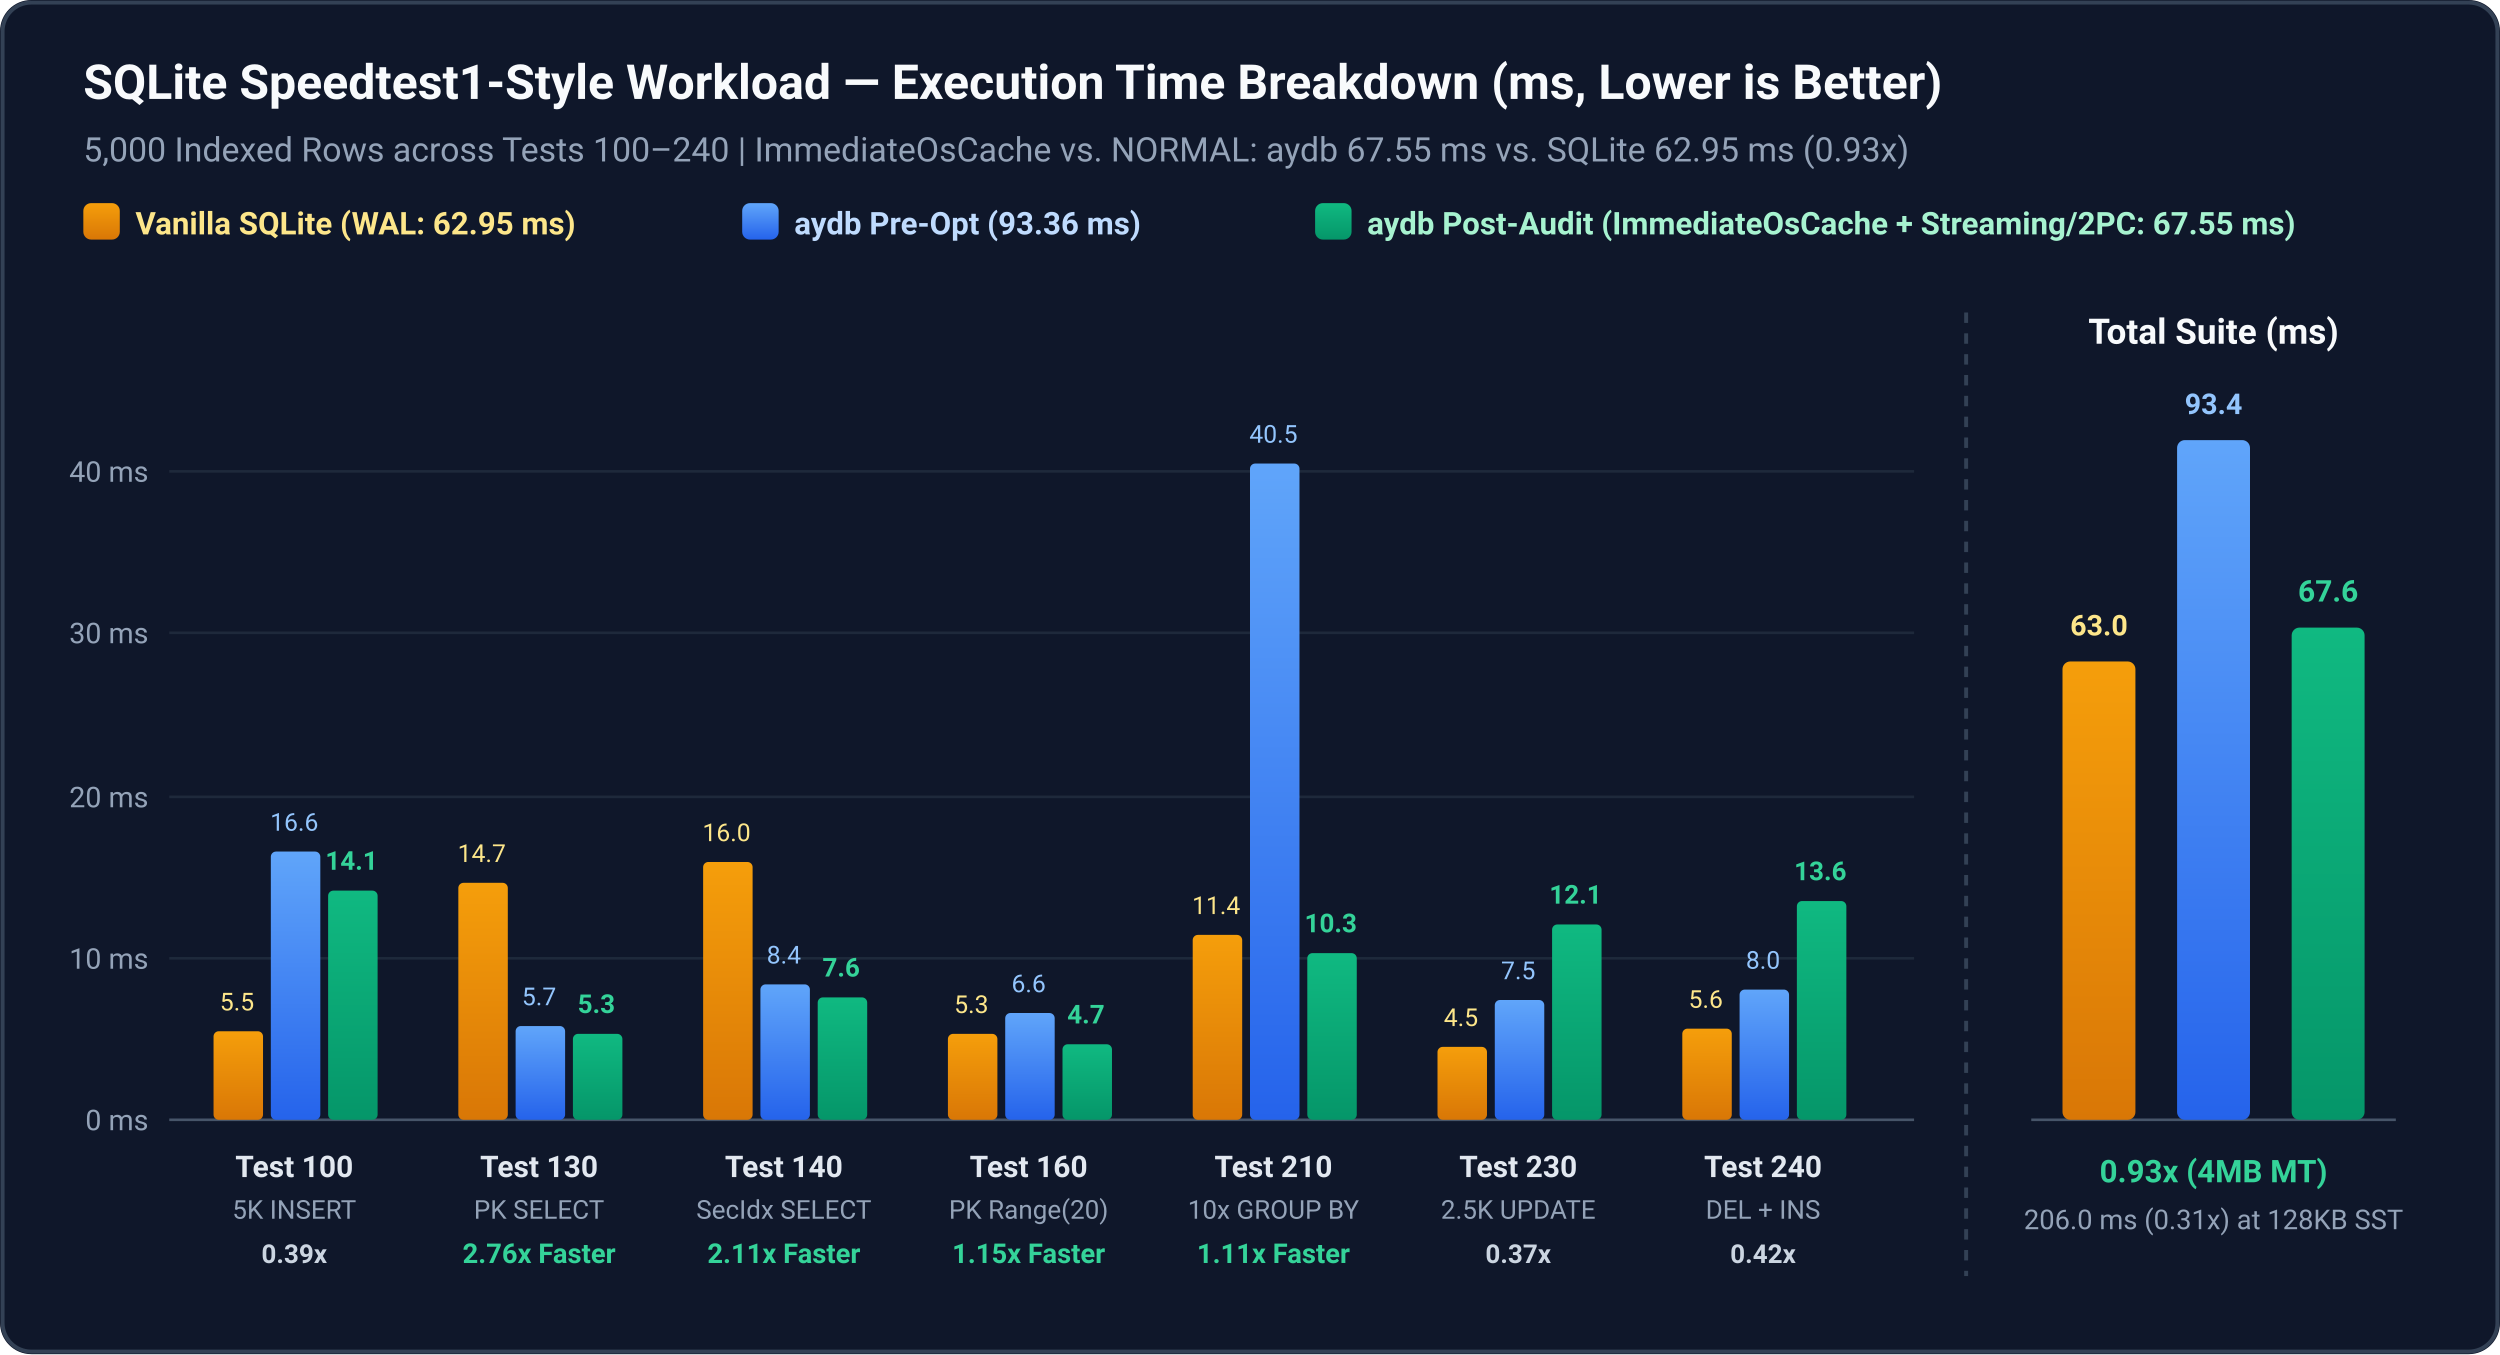
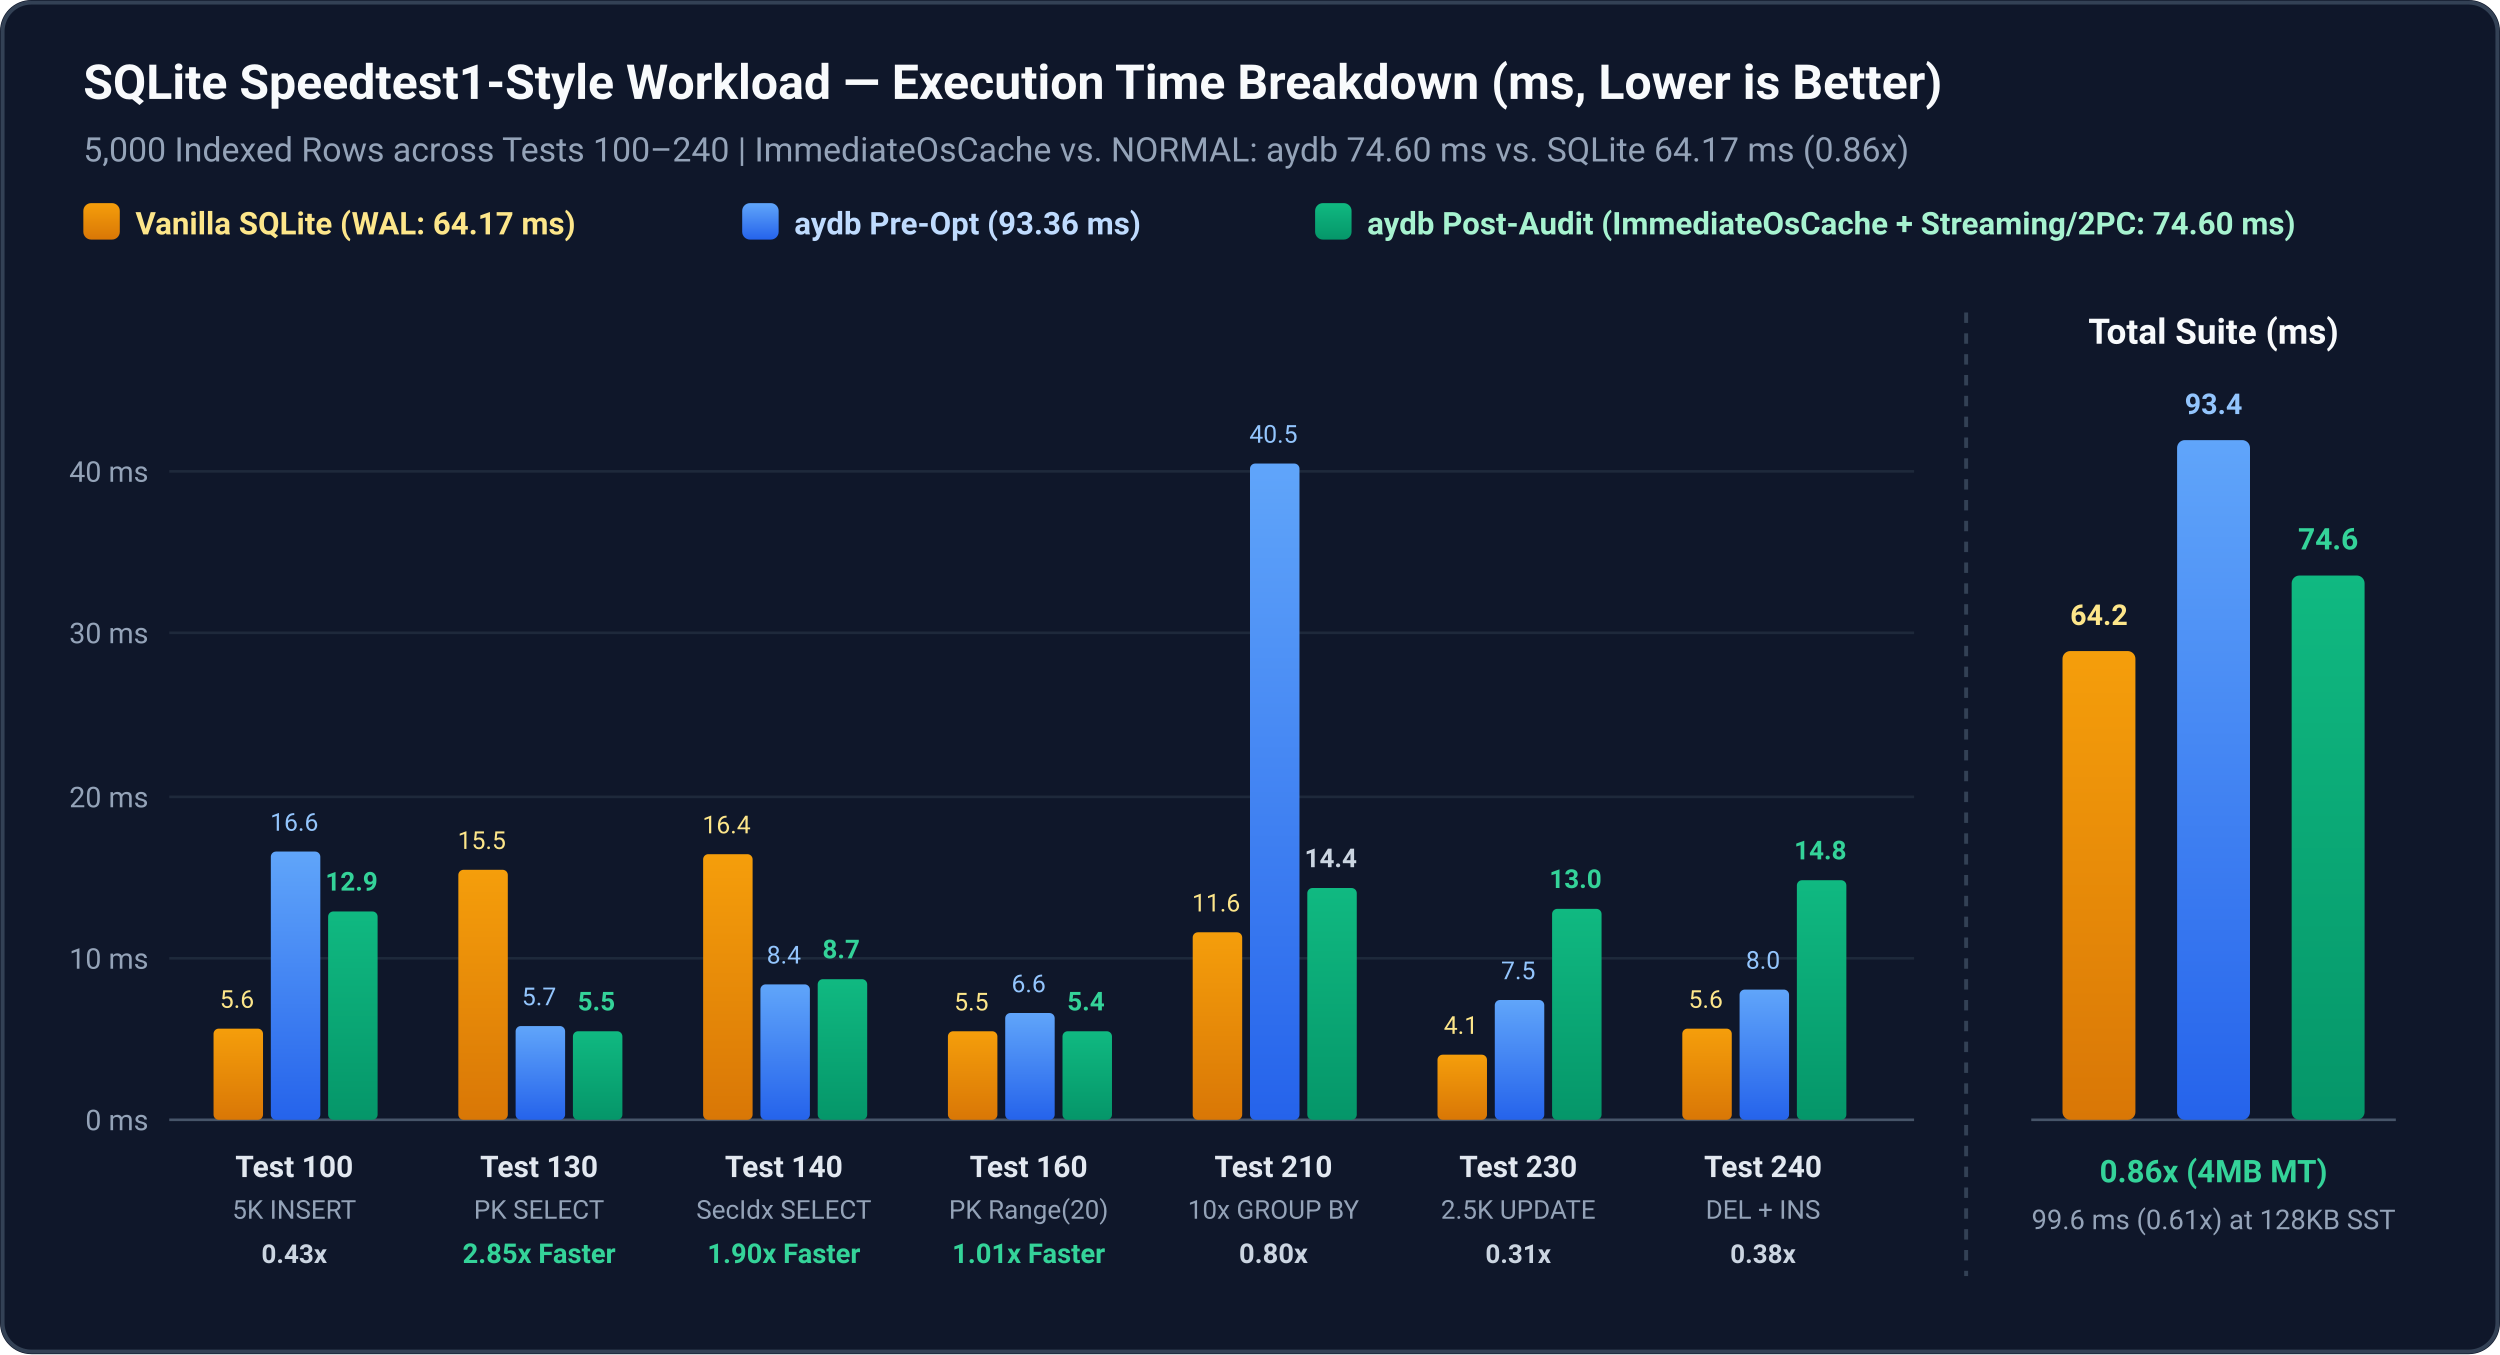
<svg xmlns="http://www.w3.org/2000/svg" viewBox="0 0 960 520" width="100%" height="100%" font-family="Segoe UI, -apple-system, BlinkMacSystemFont, Roboto, Helvetica, Arial, sans-serif">
  <defs>
    <linearGradient id="aydbOpt" x1="0%" y1="0%" x2="0%" y2="100%">
      <stop offset="0%" stop-color="#10b981" />
      <stop offset="100%" stop-color="#059669" />
    </linearGradient>
    <linearGradient id="aydbPre" x1="0%" y1="0%" x2="0%" y2="100%">
      <stop offset="0%" stop-color="#60a5fa" />
      <stop offset="100%" stop-color="#2563eb" />
    </linearGradient>
    <linearGradient id="sqliteWal" x1="0%" y1="0%" x2="0%" y2="100%">
      <stop offset="0%" stop-color="#f59e0b" />
      <stop offset="100%" stop-color="#d97706" />
    </linearGradient>
  </defs>
  <rect width="960" height="520" rx="12" fill="#0f172a" />
  <rect x="1" y="1" width="958" height="518" rx="11" fill="none" stroke="#334155" stroke-width="1.5" />
  <text x="32" y="38" fill="#f8fafc" font-size="18.5" font-weight="700">SQLite Speedtest1-Style Workload — Execution Time Breakdown (ms, Lower is Better)</text>
-   <text x="32" y="62" fill="#94a3b8" font-size="13">5,000 Indexed Rows across Tests 100–240 | ImmediateOsCache vs. NORMAL: aydb 67.55 ms vs. SQLite 62.95 ms (0.93x)</text>
+   <text x="32" y="62" fill="#94a3b8" font-size="13">5,000 Indexed Rows across Tests 100–240 | ImmediateOsCache vs. NORMAL: aydb 74.60 ms vs. SQLite 64.17 ms (0.86x)</text>
  <rect x="32" y="78" width="14" height="14" rx="3" fill="url(#sqliteWal)" />
-   <text x="52" y="90" fill="#fde68a" font-size="12" font-weight="600">Vanilla SQLite (WAL: 62.95 ms)</text>
+   <text x="52" y="90" fill="#fde68a" font-size="12" font-weight="600">Vanilla SQLite (WAL: 64.17 ms)</text>
  <rect x="285" y="78" width="14" height="14" rx="3" fill="url(#aydbPre)" />
  <text x="305" y="90" fill="#bfdbfe" font-size="12" font-weight="600">aydb Pre-Opt (93.36 ms)</text>
  <rect x="505" y="78" width="14" height="14" rx="3" fill="url(#aydbOpt)" />
-   <text x="525" y="90" fill="#a7f3d0" font-size="12" font-weight="700">aydb Post-Audit (ImmediateOsCache + Streaming/2PC: 67.55 ms)</text>
+   <text x="525" y="90" fill="#a7f3d0" font-size="12" font-weight="700">aydb Post-Audit (ImmediateOsCache + Streaming/2PC: 74.60 ms)</text>
  <g stroke="#1e293b" stroke-width="1">
    <line x1="65" y1="430" x2="735" y2="430" stroke="#475569" />
    <line x1="65" y1="368" x2="735" y2="368" />
    <line x1="65" y1="306" x2="735" y2="306" />
    <line x1="65" y1="243" x2="735" y2="243" />
    <line x1="65" y1="181" x2="735" y2="181" />
  </g>
  <g fill="#94a3b8" font-size="11" text-anchor="end">
    <text x="57" y="434">0 ms</text>
    <text x="57" y="372">10 ms</text>
    <text x="57" y="310">20 ms</text>
    <text x="57" y="247">30 ms</text>
    <text x="57" y="185">40 ms</text>
  </g>
-   <rect x="82" y="396" width="19" height="34" rx="2" fill="url(#sqliteWal)" />
+   <rect x="82" y="395" width="19" height="35" rx="2" fill="url(#sqliteWal)" />
  <rect x="104" y="327" width="19" height="103" rx="2" fill="url(#aydbPre)" />
-   <rect x="126" y="342" width="19" height="88" rx="2" fill="url(#aydbOpt)" />
-   <text x="91" y="388" fill="#fde68a" font-size="9.5" text-anchor="middle">5.5</text>
+   <rect x="126" y="350" width="19" height="80" rx="2" fill="url(#aydbOpt)" />
+   <text x="91" y="387" fill="#fde68a" font-size="9.5" text-anchor="middle">5.6</text>
  <text x="113" y="319" fill="#93c5fd" font-size="9.5" text-anchor="middle">16.6</text>
-   <text x="135" y="334" fill="#34d399" font-size="10" font-weight="700" text-anchor="middle">14.1</text>
+   <text x="135" y="342" fill="#34d399" font-size="10" font-weight="700" text-anchor="middle">12.9</text>
  <text x="113" y="452" fill="#e2e8f0" font-size="11.5" font-weight="700" text-anchor="middle">Test 100</text>
  <text x="113" y="468" fill="#94a3b8" font-size="10" text-anchor="middle">5K INSERT</text>
-   <text x="113" y="485" fill="#cbd5e1" font-size="10" font-weight="600" text-anchor="middle">0.39x</text>
-   <rect x="176" y="339" width="19" height="91" rx="2" fill="url(#sqliteWal)" />
+   <text x="113" y="485" fill="#cbd5e1" font-size="10" font-weight="600" text-anchor="middle">0.43x</text>
+   <rect x="176" y="334" width="19" height="96" rx="2" fill="url(#sqliteWal)" />
  <rect x="198" y="394" width="19" height="36" rx="2" fill="url(#aydbPre)" />
-   <rect x="220" y="397" width="19" height="33" rx="2" fill="url(#aydbOpt)" />
-   <text x="185" y="331" fill="#fde68a" font-size="9.5" text-anchor="middle">14.7</text>
+   <rect x="220" y="396" width="19" height="34" rx="2" fill="url(#aydbOpt)" />
+   <text x="185" y="326" fill="#fde68a" font-size="9.5" text-anchor="middle">15.5</text>
  <text x="207" y="386" fill="#93c5fd" font-size="9.5" text-anchor="middle">5.7</text>
-   <text x="229" y="389" fill="#34d399" font-size="10" font-weight="700" text-anchor="middle">5.3</text>
+   <text x="229" y="388" fill="#34d399" font-size="10" font-weight="700" text-anchor="middle">5.5</text>
  <text x="207" y="452" fill="#e2e8f0" font-size="11.5" font-weight="700" text-anchor="middle">Test 130</text>
  <text x="207" y="468" fill="#94a3b8" font-size="10" text-anchor="middle">PK SELECT</text>
-   <text x="207" y="485" fill="#34d399" font-size="10.5" font-weight="700" text-anchor="middle">2.76x Faster</text>
-   <rect x="270" y="331" width="19" height="99" rx="2" fill="url(#sqliteWal)" />
+   <text x="207" y="485" fill="#34d399" font-size="10.5" font-weight="700" text-anchor="middle">2.85x Faster</text>
+   <rect x="270" y="328" width="19" height="102" rx="2" fill="url(#sqliteWal)" />
  <rect x="292" y="378" width="19" height="52" rx="2" fill="url(#aydbPre)" />
-   <rect x="314" y="383" width="19" height="47" rx="2" fill="url(#aydbOpt)" />
-   <text x="279" y="323" fill="#fde68a" font-size="9.5" text-anchor="middle">16.0</text>
+   <rect x="314" y="376" width="19" height="54" rx="2" fill="url(#aydbOpt)" />
+   <text x="279" y="320" fill="#fde68a" font-size="9.5" text-anchor="middle">16.4</text>
  <text x="301" y="370" fill="#93c5fd" font-size="9.5" text-anchor="middle">8.4</text>
-   <text x="323" y="375" fill="#34d399" font-size="10" font-weight="700" text-anchor="middle">7.6</text>
+   <text x="323" y="368" fill="#34d399" font-size="10" font-weight="700" text-anchor="middle">8.7</text>
  <text x="301" y="452" fill="#e2e8f0" font-size="11.5" font-weight="700" text-anchor="middle">Test 140</text>
  <text x="301" y="468" fill="#94a3b8" font-size="10" text-anchor="middle">SecIdx SELECT</text>
-   <text x="301" y="485" fill="#34d399" font-size="10.5" font-weight="700" text-anchor="middle">2.11x Faster</text>
-   <rect x="364" y="397" width="19" height="33" rx="2" fill="url(#sqliteWal)" />
+   <text x="301" y="485" fill="#34d399" font-size="10.5" font-weight="700" text-anchor="middle">1.90x Faster</text>
+   <rect x="364" y="396" width="19" height="34" rx="2" fill="url(#sqliteWal)" />
  <rect x="386" y="389" width="19" height="41" rx="2" fill="url(#aydbPre)" />
-   <rect x="408" y="401" width="19" height="29" rx="2" fill="url(#aydbOpt)" />
-   <text x="373" y="389" fill="#fde68a" font-size="9.5" text-anchor="middle">5.3</text>
+   <rect x="408" y="396" width="19" height="34" rx="2" fill="url(#aydbOpt)" />
+   <text x="373" y="388" fill="#fde68a" font-size="9.5" text-anchor="middle">5.5</text>
  <text x="395" y="381" fill="#93c5fd" font-size="9.5" text-anchor="middle">6.6</text>
-   <text x="417" y="393" fill="#34d399" font-size="10" font-weight="700" text-anchor="middle">4.7</text>
+   <text x="417" y="388" fill="#34d399" font-size="10" font-weight="700" text-anchor="middle">5.4</text>
  <text x="395" y="452" fill="#e2e8f0" font-size="11.5" font-weight="700" text-anchor="middle">Test 160</text>
  <text x="395" y="468" fill="#94a3b8" font-size="10" text-anchor="middle">PK Range(20)</text>
-   <text x="395" y="485" fill="#34d399" font-size="10.5" font-weight="700" text-anchor="middle">1.15x Faster</text>
-   <rect x="458" y="359" width="19" height="71" rx="2" fill="url(#sqliteWal)" />
+   <text x="395" y="485" fill="#34d399" font-size="10.5" font-weight="700" text-anchor="middle">1.01x Faster</text>
+   <rect x="458" y="358" width="19" height="72" rx="2" fill="url(#sqliteWal)" />
  <rect x="480" y="178" width="19" height="252" rx="2" fill="url(#aydbPre)" />
-   <rect x="502" y="366" width="19" height="64" rx="2" fill="url(#aydbOpt)" />
-   <text x="467" y="351" fill="#fde68a" font-size="9.5" text-anchor="middle">11.4</text>
+   <rect x="502" y="341" width="19" height="89" rx="2" fill="url(#aydbOpt)" />
+   <text x="467" y="350" fill="#fde68a" font-size="9.5" text-anchor="middle">11.6</text>
  <text x="489" y="170" fill="#93c5fd" font-size="9.5" text-anchor="middle">40.5</text>
-   <text x="511" y="358" fill="#34d399" font-size="10" font-weight="700" text-anchor="middle">10.3</text>
+   <text x="511" y="333" fill="#cbd5e1" font-size="10" font-weight="700" text-anchor="middle">14.4</text>
  <text x="489" y="452" fill="#e2e8f0" font-size="11.5" font-weight="700" text-anchor="middle">Test 210</text>
  <text x="489" y="468" fill="#94a3b8" font-size="10" text-anchor="middle">10x GROUP BY</text>
-   <text x="489" y="485" fill="#34d399" font-size="10.5" font-weight="700" text-anchor="middle">1.11x Faster</text>
-   <rect x="552" y="402" width="19" height="28" rx="2" fill="url(#sqliteWal)" />
+   <text x="489" y="485" fill="#cbd5e1" font-size="10.5" font-weight="600" text-anchor="middle">0.80x</text>
+   <rect x="552" y="405" width="19" height="25" rx="2" fill="url(#sqliteWal)" />
  <rect x="574" y="384" width="19" height="46" rx="2" fill="url(#aydbPre)" />
-   <rect x="596" y="355" width="19" height="75" rx="2" fill="url(#aydbOpt)" />
-   <text x="561" y="394" fill="#fde68a" font-size="9.5" text-anchor="middle">4.5</text>
+   <rect x="596" y="349" width="19" height="81" rx="2" fill="url(#aydbOpt)" />
+   <text x="561" y="397" fill="#fde68a" font-size="9.5" text-anchor="middle">4.1</text>
  <text x="583" y="376" fill="#93c5fd" font-size="9.5" text-anchor="middle">7.5</text>
-   <text x="605" y="347" fill="#34d399" font-size="10" font-weight="700" text-anchor="middle">12.1</text>
+   <text x="605" y="341" fill="#34d399" font-size="10" font-weight="700" text-anchor="middle">13.0</text>
  <text x="583" y="452" fill="#e2e8f0" font-size="11.5" font-weight="700" text-anchor="middle">Test 230</text>
  <text x="583" y="468" fill="#94a3b8" font-size="10" text-anchor="middle">2.5K UPDATE</text>
-   <text x="583" y="485" fill="#cbd5e1" font-size="10" font-weight="600" text-anchor="middle">0.37x</text>
+   <text x="583" y="485" fill="#cbd5e1" font-size="10" font-weight="600" text-anchor="middle">0.31x</text>
  <rect x="646" y="395" width="19" height="35" rx="2" fill="url(#sqliteWal)" />
  <rect x="668" y="380" width="19" height="50" rx="2" fill="url(#aydbPre)" />
-   <rect x="690" y="346" width="19" height="84" rx="2" fill="url(#aydbOpt)" />
+   <rect x="690" y="338" width="19" height="92" rx="2" fill="url(#aydbOpt)" />
  <text x="655" y="387" fill="#fde68a" font-size="9.5" text-anchor="middle">5.6</text>
  <text x="677" y="372" fill="#93c5fd" font-size="9.5" text-anchor="middle">8.0</text>
-   <text x="699" y="338" fill="#34d399" font-size="10" font-weight="700" text-anchor="middle">13.6</text>
+   <text x="699" y="330" fill="#34d399" font-size="10" font-weight="700" text-anchor="middle">14.8</text>
  <text x="677" y="452" fill="#e2e8f0" font-size="11.5" font-weight="700" text-anchor="middle">Test 240</text>
  <text x="677" y="468" fill="#94a3b8" font-size="10" text-anchor="middle">DEL + INS</text>
-   <text x="677" y="485" fill="#cbd5e1" font-size="10" font-weight="600" text-anchor="middle">0.42x</text>
+   <text x="677" y="485" fill="#cbd5e1" font-size="10" font-weight="600" text-anchor="middle">0.38x</text>
  <line x1="755" y1="120" x2="755" y2="490" stroke="#334155" stroke-width="1.5" stroke-dasharray="4,4" />
  <text x="850" y="132" fill="#f8fafc" font-size="13.5" font-weight="700" text-anchor="middle">Total Suite (ms)</text>
  <line x1="780" y1="430" x2="920" y2="430" stroke="#475569" stroke-width="1" />
-   <rect x="792" y="254" width="28" height="176" rx="3" fill="url(#sqliteWal)" />
-   <text x="806" y="244" fill="#fde68a" font-size="11" font-weight="700" text-anchor="middle">63.0</text>
+   <rect x="792" y="250" width="28" height="180" rx="3" fill="url(#sqliteWal)" />
+   <text x="806" y="240" fill="#fde68a" font-size="11" font-weight="700" text-anchor="middle">64.2</text>
  <rect x="836" y="169" width="28" height="261" rx="3" fill="url(#aydbPre)" />
  <text x="850" y="159" fill="#93c5fd" font-size="11" font-weight="700" text-anchor="middle">93.4</text>
-   <rect x="880" y="241" width="28" height="189" rx="3" fill="url(#aydbOpt)" />
-   <text x="894" y="231" fill="#34d399" font-size="11.5" font-weight="700" text-anchor="middle">67.6</text>
-   <text x="850" y="454" fill="#34d399" font-size="12" font-weight="700" text-anchor="middle">0.93x (4MB MT)</text>
-   <text x="850" y="472" fill="#94a3b8" font-size="10.5" text-anchor="middle">206.0 ms (0.31x) at 128KB SST</text>
+   <rect x="880" y="221" width="28" height="209" rx="3" fill="url(#aydbOpt)" />
+   <text x="894" y="211" fill="#34d399" font-size="11.5" font-weight="700" text-anchor="middle">74.6</text>
+   <text x="850" y="454" fill="#34d399" font-size="12" font-weight="700" text-anchor="middle">0.86x (4MB MT)</text>
+   <text x="850" y="472" fill="#94a3b8" font-size="10.5" text-anchor="middle">99.6 ms (0.61x) at 128KB SST</text>
</svg>
